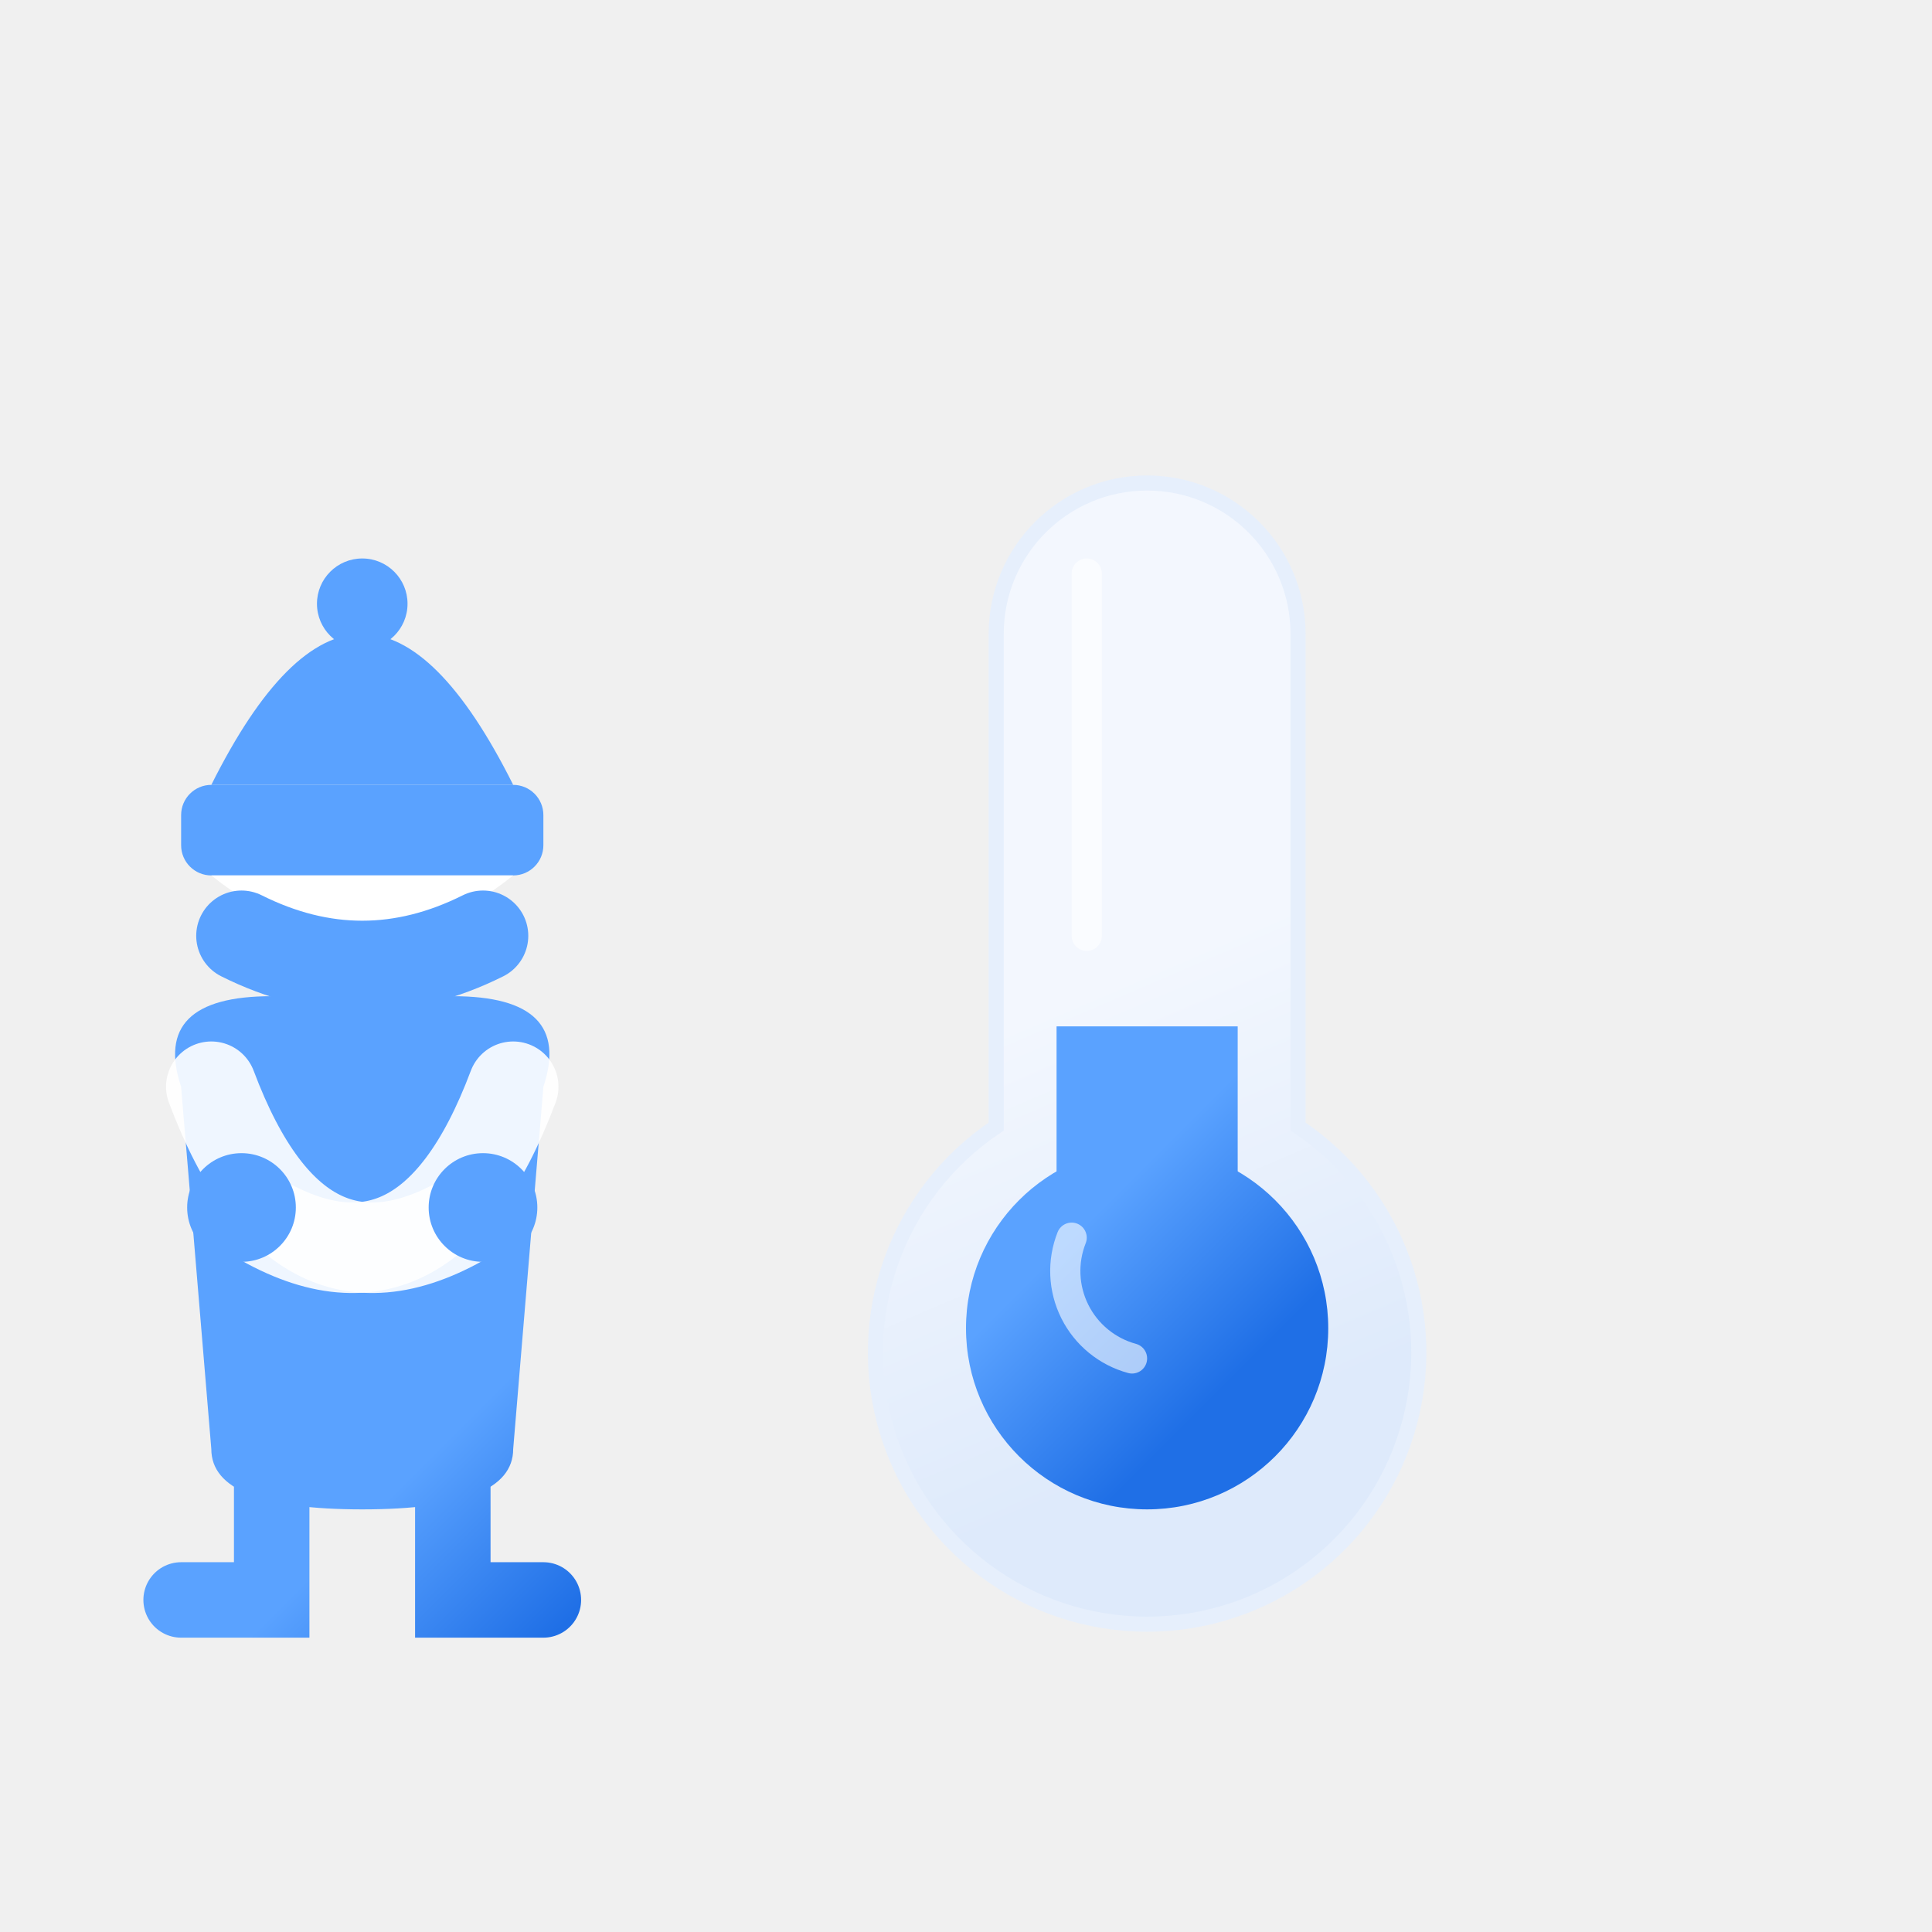
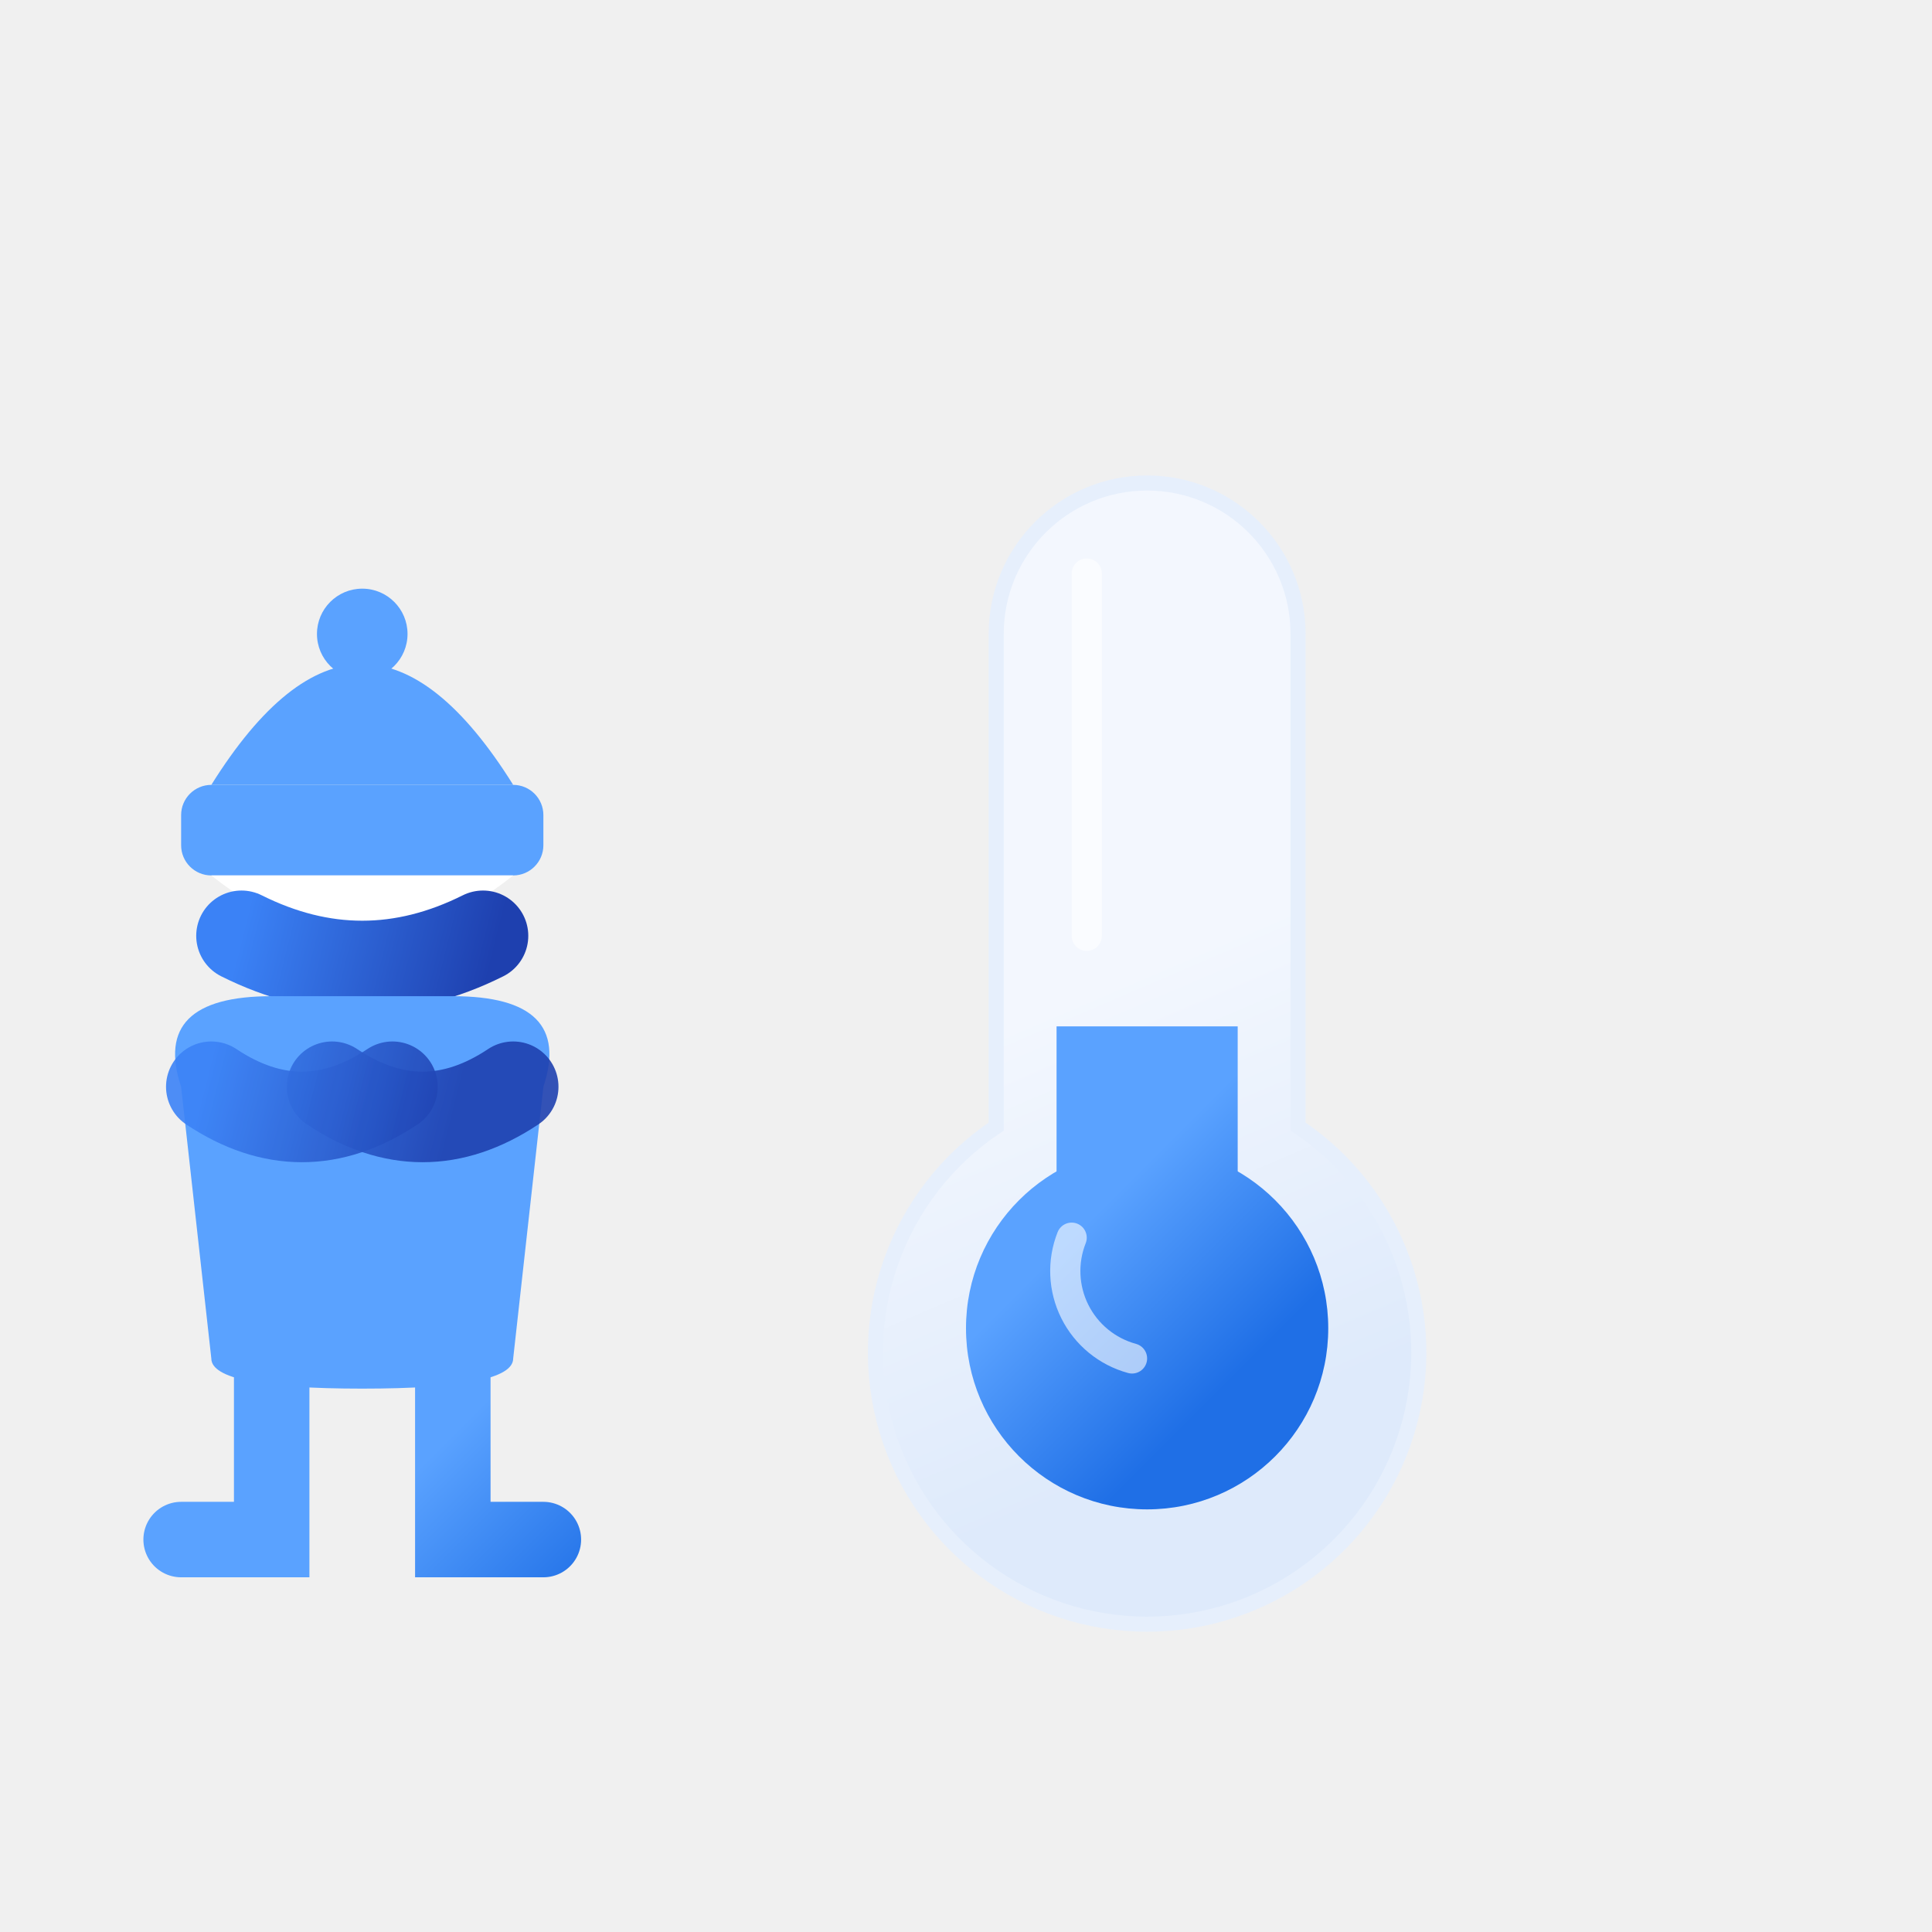
<svg xmlns="http://www.w3.org/2000/svg" viewBox="0 0 64 64">
  <defs>
    <linearGradient id="glassGrad" x1="18" y1="18" x2="30" y2="46" gradientUnits="userSpaceOnUse">
      <stop offset="0" stop-color="#f3f7fe" />
      <stop offset="0.5" stop-color="#f3f7fe" />
      <stop offset="1" stop-color="#deeafb" />
    </linearGradient>
    <linearGradient id="fluidGrad" x1="21.5" y1="41" x2="26.5" y2="46" gradientUnits="userSpaceOnUse">
      <stop offset="0" stop-color="#5aa2ff" />
      <stop offset="1" stop-color="#1f6fe6" />
    </linearGradient>
+     <linearGradient id="scarfGrad" x1="8" y1="31" x2="16" y2="33" gradientUnits="userSpaceOnUse">
+       <stop offset="0" stop-color="#3b82f6" />
+       <stop offset="1" stop-color="#1e40af" />
+     </linearGradient>
    <linearGradient id="waveGrad" x1="30" y1="45" x2="50" y2="45" gradientUnits="userSpaceOnUse">
      <stop offset="0" stop-color="#5aa2ff" stop-opacity="0.8" />
      <stop offset="1" stop-color="#5aa2ff" stop-opacity="0" />
    </linearGradient>
  </defs>
  <g>
-     <animateTransform attributeName="transform" type="translate" values="-0.7 0; 0.7 0; -0.7 0" dur="0.10s" repeatCount="indefinite" />
-     <circle cx="12" cy="20" r="1.5" fill="url(#fluidGrad)" />
-     <path d="M7 26 Q 12 16 17 26" fill="url(#fluidGrad)" />
+     <animateTransform attributeName="transform" type="translate" values="-0.3 0; 0.3 0; -0.3 0" dur="0.12s" repeatCount="indefinite" />
+     <circle cx="12" cy="21" r="1.5" fill="url(#fluidGrad)" />
+     <path d="M7 26 Q 12 18 17 26" fill="url(#fluidGrad)" />
    <rect x="6" y="26" width="12" height="3" rx="1" fill="url(#fluidGrad)" />
    <path d="M7 29 Q 12 33 17 29" fill="#ffffff" />
-     <path d="M8 31 Q 12 33 16 31" stroke="url(#fluidGrad)" stroke-width="3" stroke-linecap="round" fill="none" />
-     <path d="M6 36 Q 5 33 9 33 L 15 33 Q 19 33 18 36 L 17 48 Q 17 50 12 50 Q 7 50 7 48 Z" fill="url(#fluidGrad)" />
-     <path d="M7 36 Q 10 44 16 40" stroke="#ffffff" stroke-width="3" stroke-linecap="round" fill="none" opacity="0.9" />
-     <path d="M17 36 Q 14 44 8 40" stroke="#ffffff" stroke-width="3" stroke-linecap="round" fill="none" opacity="0.9" />
-     <circle cx="16" cy="40" r="1.8" fill="url(#fluidGrad)" />
-     <circle cx="8" cy="40" r="1.8" fill="url(#fluidGrad)" />
-     <path d="M9 49 L 9 53 L 6 53" stroke="url(#fluidGrad)" stroke-width="2.5" stroke-linecap="round" fill="none" />
-     <path d="M15 49 L 15 53 L 18 53" stroke="url(#fluidGrad)" stroke-width="2.5" stroke-linecap="round" fill="none" />
+     <path d="M8 31 Q 12 33 16 31" stroke="url(#scarfGrad)" stroke-width="3" stroke-linecap="round" fill="none" />
+     <path d="M6 36 Q 5 33 9 33 L 15 33 Q 19 33 18 36 L 17 45 Q 17 46 12 46 Q 7 46 7 45 Z" fill="url(#fluidGrad)" />
+     <path d="M7 36 Q 10 38 13 36" stroke="url(#scarfGrad)" stroke-width="3" stroke-linecap="round" opacity="0.9" />
+     <path d="M17 36 Q 14 38 11 36" stroke="url(#scarfGrad)" stroke-width="3" stroke-linecap="round" opacity="0.9" />
+     <path d="M9 45 L 9 51 L 6 51" stroke="url(#fluidGrad)" stroke-width="2.5" stroke-linecap="round" fill="none" />
+     <path d="M15 45 L 15 51 L 18 51" stroke="url(#fluidGrad)" stroke-width="2.5" stroke-linecap="round" fill="none" />
  </g>
  <g transform="translate(14, 0)">
    <path fill="url(#glassGrad)" stroke="#e6effc" stroke-width="0.5" stroke-miterlimit="10" d="M24 16a5 5 0 00-5 5v16.32a9 9 0 1010 0V21a5 5 0 00-5-5z" />
    <circle cx="24" cy="44" r="6" fill="url(#fluidGrad)" />
    <path fill="url(#fluidGrad)" d="M21 34h6v10h-6z" />
    <path fill="none" stroke="white" stroke-linecap="round" stroke-width="1" opacity="0.6" d="M22 19v12 M21.5 41a3 3 0 002 4" />
    <path fill="none" stroke="url(#waveGrad)" stroke-width="2.5" stroke-linecap="round" d="M34 38 a 8 8 0 0 1 0 12" opacity="0">
      <animate attributeName="opacity" values="0;1;0" dur="2s" repeatCount="indefinite" begin="0s" />
      <animate attributeName="d" values="M34 38 a 8 8 0 0 1 0 12; M36 36 a 11 11 0 0 1 0 16" dur="2s" repeatCount="indefinite" begin="0s" />
    </path>
    <path fill="none" stroke="url(#waveGrad)" stroke-width="2.5" stroke-linecap="round" d="M34 38 a 8 8 0 0 1 0 12" opacity="0">
      <animate attributeName="opacity" values="0;1;0" dur="2s" repeatCount="indefinite" begin="0.8s" />
      <animate attributeName="d" values="M34 38 a 8 8 0 0 1 0 12; M36 36 a 11 11 0 0 1 0 16" dur="2s" repeatCount="indefinite" begin="0.8s" />
    </path>
  </g>
</svg>
